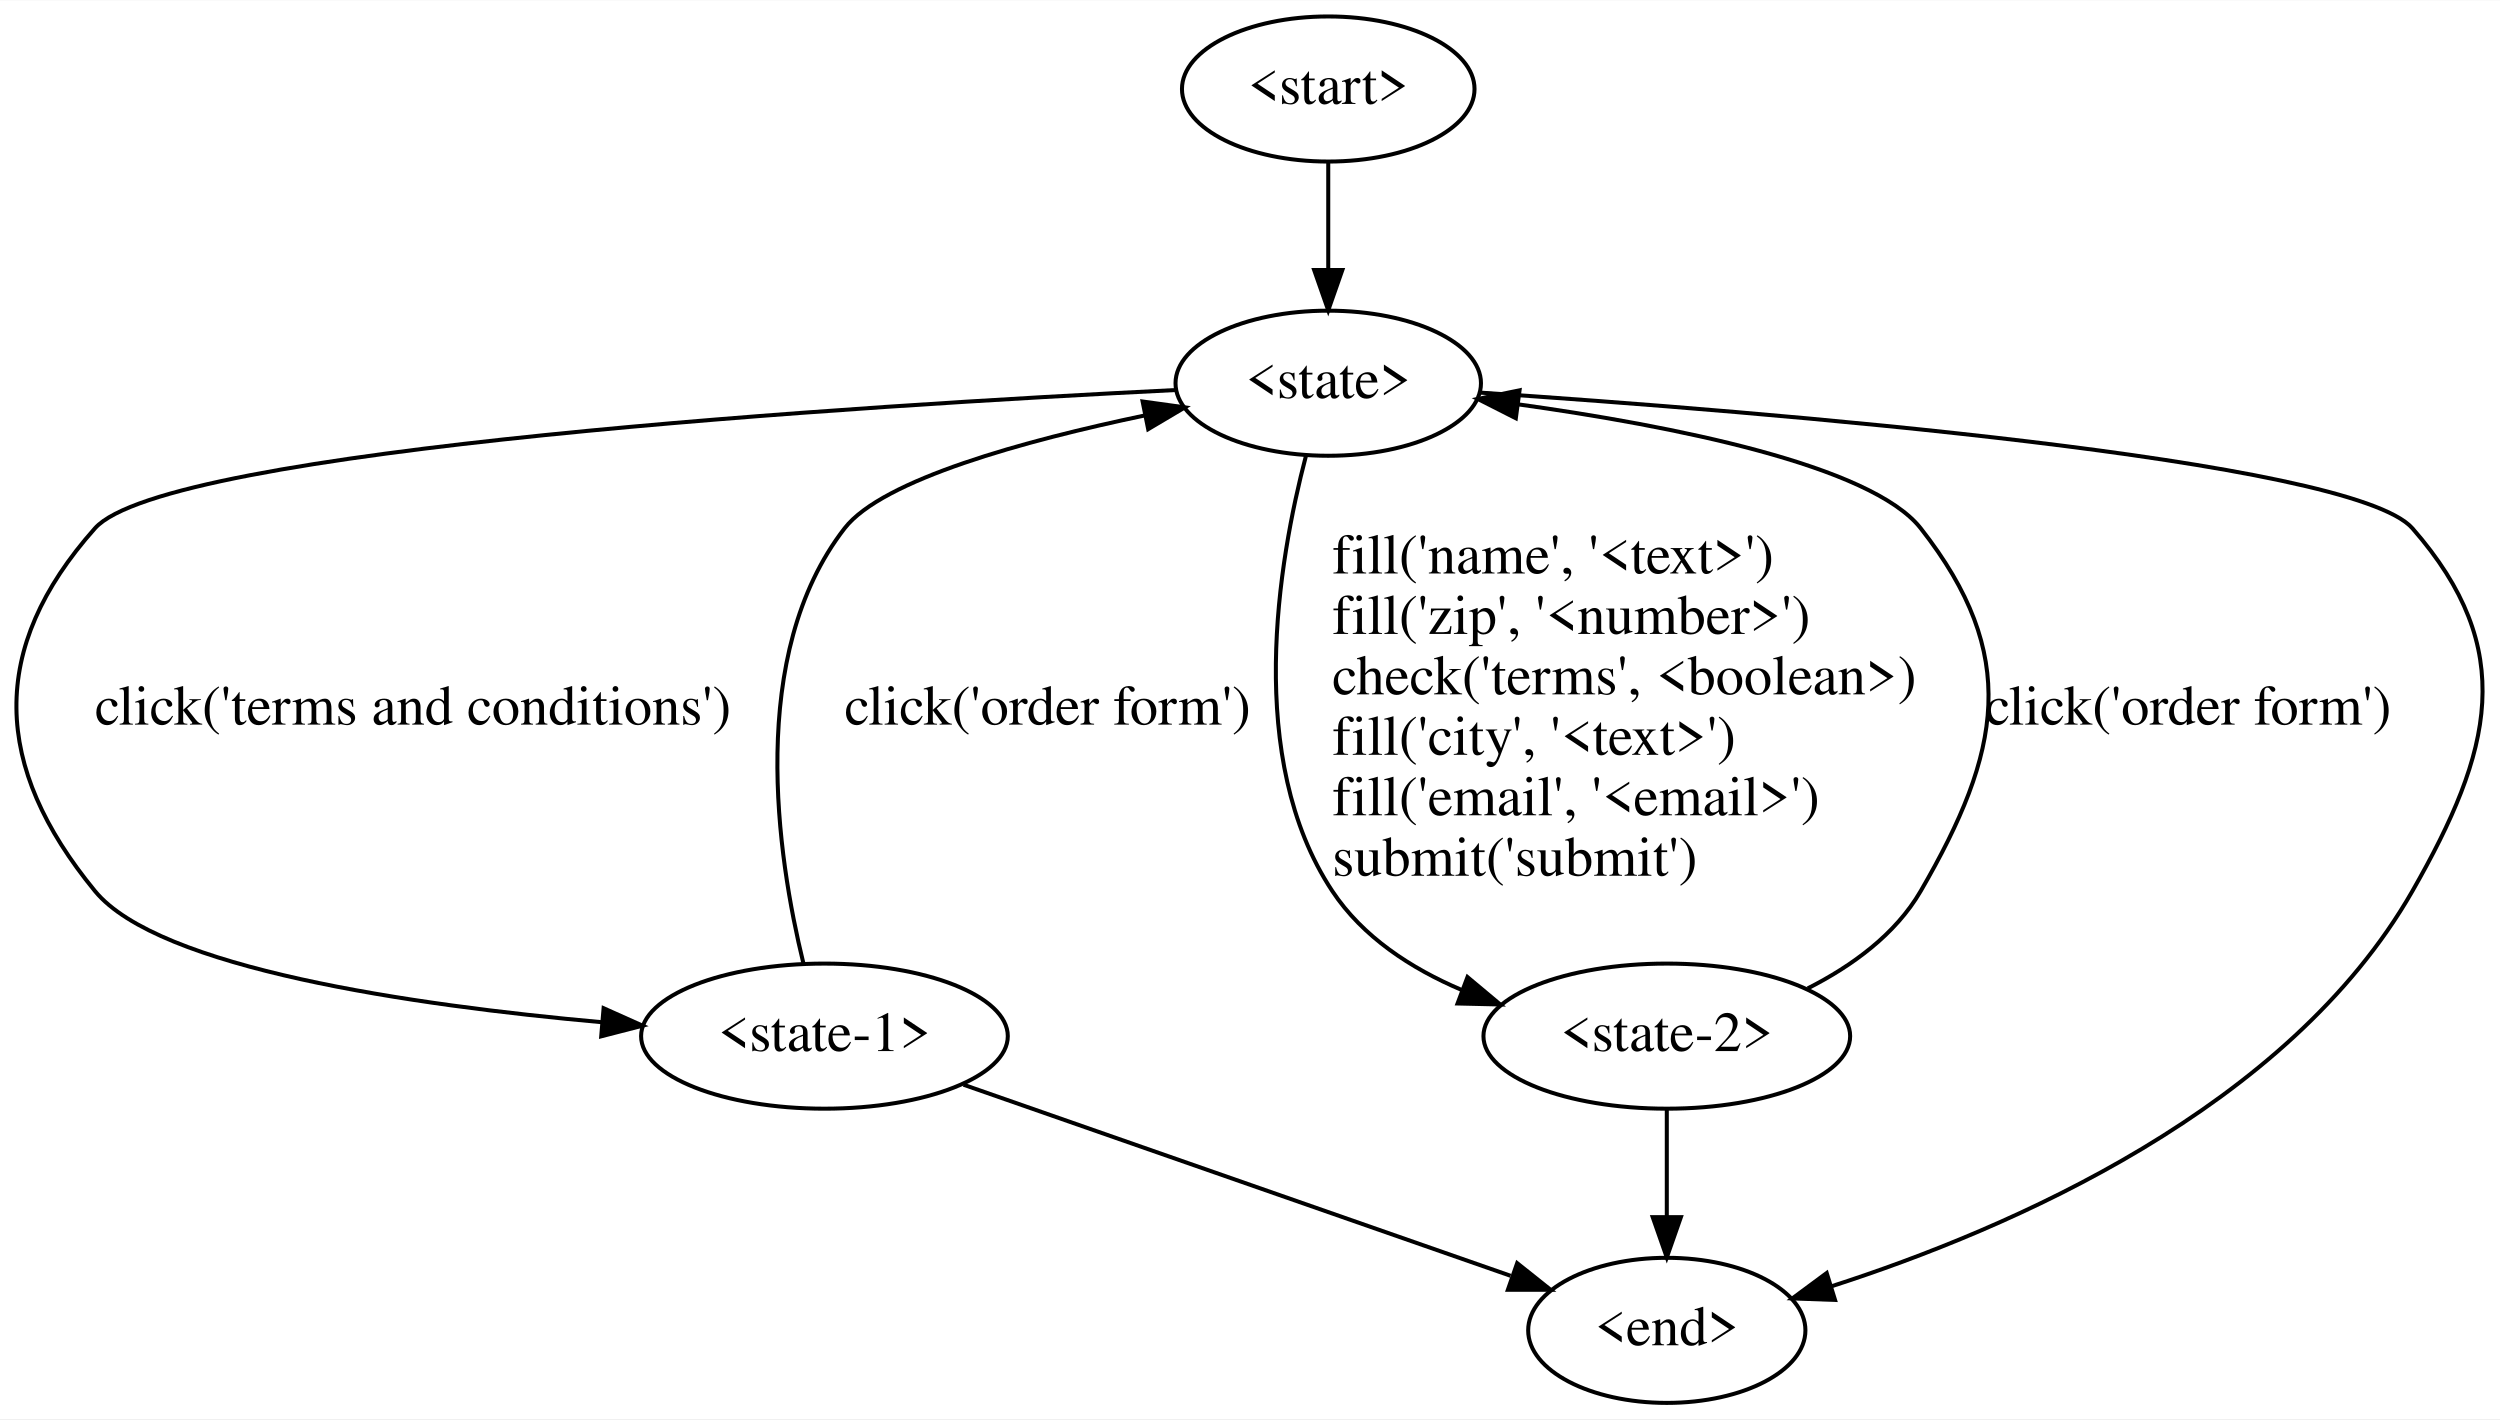
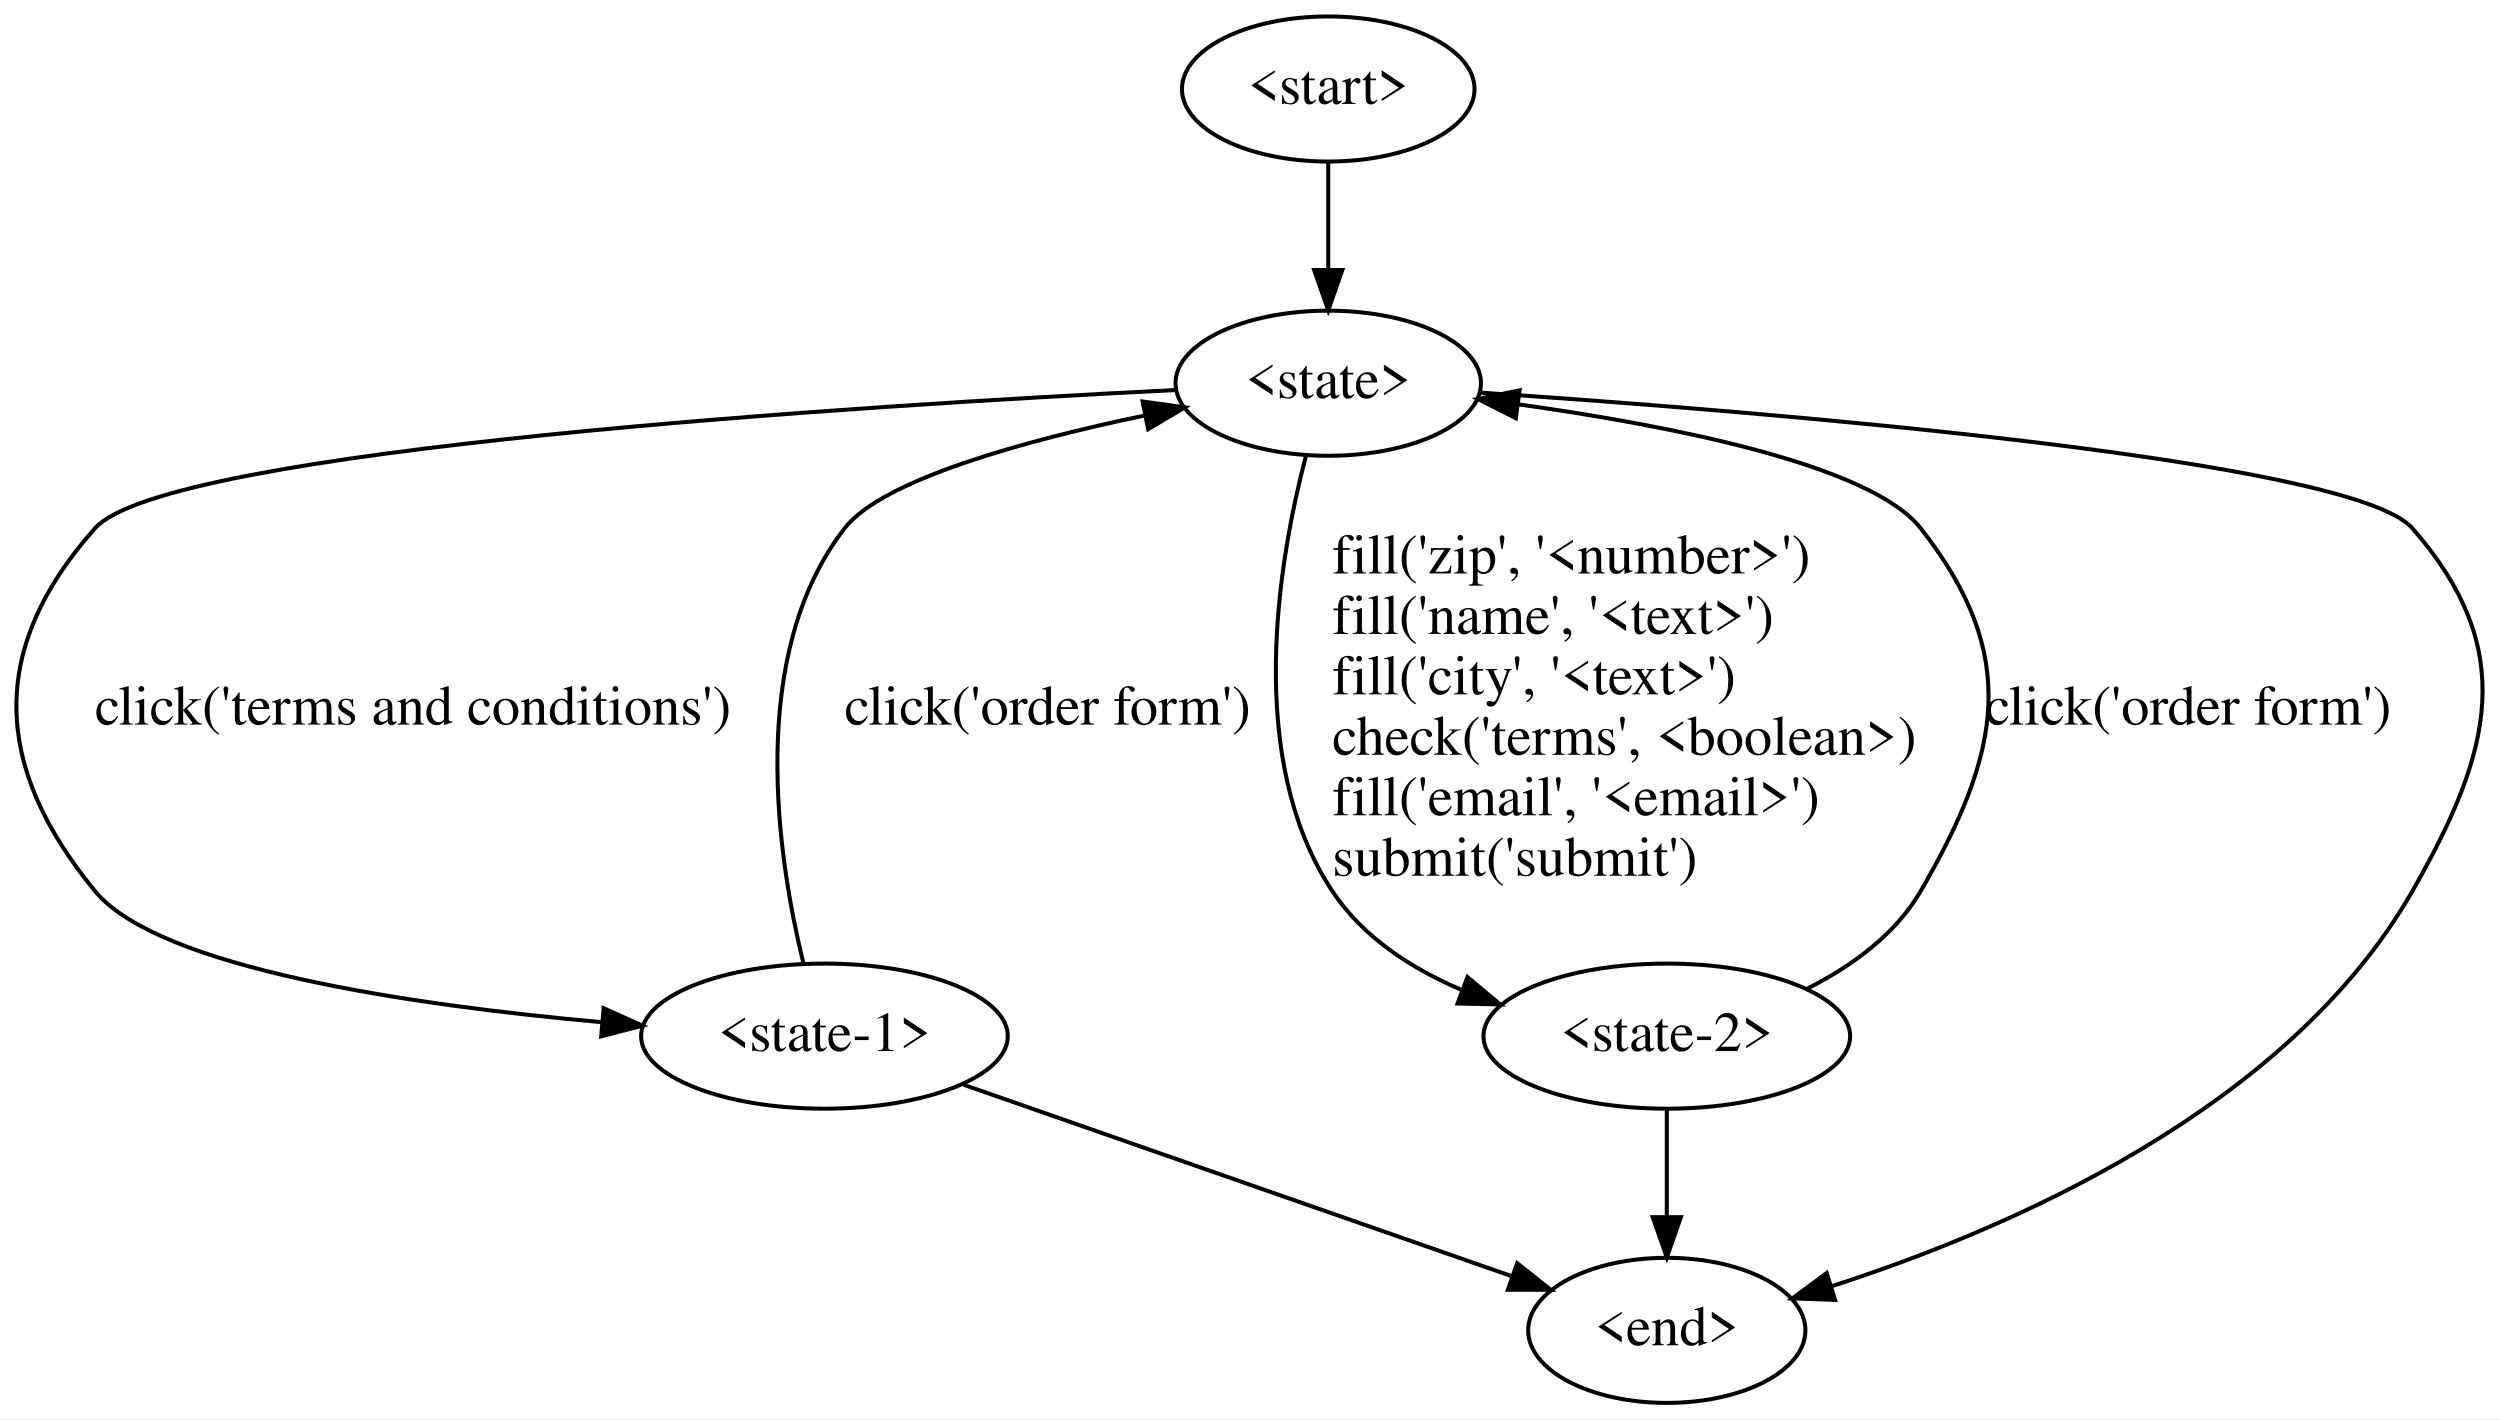
<svg xmlns="http://www.w3.org/2000/svg" width="620pt" height="352pt" viewBox="0.00 0.00 620.29 352.00">
  <g id="graph0" class="graph" transform="scale(1 1) rotate(0) translate(4 348)">
    <polygon fill="#ffffff" stroke="transparent" points="-4,4 -4,-348 616.286,-348 616.286,4 -4,4" />
    <g id="node1" class="node">
      <ellipse fill="none" stroke="#000000" cx="325.559" cy="-326" rx="36.294" ry="18" />
      <text text-anchor="middle" x="325.559" y="-322.3" font-family="Times,serif" font-size="14.00" fill="#000000">&lt;start&gt;</text>
    </g>
    <g id="node2" class="node">
      <ellipse fill="none" stroke="#000000" cx="325.559" cy="-253" rx="37.894" ry="18" />
      <text text-anchor="middle" x="325.559" y="-249.3" font-family="Times,serif" font-size="14.00" fill="#000000">&lt;state&gt;</text>
    </g>
    <g id="edge1" class="edge">
      <path fill="none" stroke="#000000" d="M325.559,-307.955C325.559,-299.883 325.559,-290.176 325.559,-281.182" />
      <polygon fill="#000000" stroke="#000000" points="329.059,-281.09 325.559,-271.09 322.059,-281.09 329.059,-281.09" />
    </g>
    <g id="node3" class="node">
      <ellipse fill="none" stroke="#000000" cx="200.559" cy="-91" rx="45.492" ry="18" />
      <text text-anchor="middle" x="200.559" y="-87.3" font-family="Times,serif" font-size="14.00" fill="#000000">&lt;state-1&gt;</text>
    </g>
    <g id="edge2" class="edge">
      <path fill="none" stroke="#000000" d="M287.97,-251.326C210.145,-247.474 37.132,-236.762 19.559,-217 -7.022,-187.109 -5.817,-157.92 19.559,-127 35.276,-107.849 98.059,-98.698 145.306,-94.455" />
      <polygon fill="#000000" stroke="#000000" points="145.762,-97.929 155.431,-93.598 145.172,-90.954 145.762,-97.929" />
      <text text-anchor="start" x="19.559" y="-168.3" font-family="Times,serif" font-size="14.00" fill="#000000">click('terms and conditions')</text>
    </g>
    <g id="node4" class="node">
      <ellipse fill="none" stroke="#000000" cx="409.559" cy="-91" rx="45.492" ry="18" />
      <text text-anchor="middle" x="409.559" y="-87.3" font-family="Times,serif" font-size="14.00" fill="#000000">&lt;state-2&gt;</text>
    </g>
    <g id="edge3" class="edge">
      <path fill="none" stroke="#000000" d="M320.024,-234.96C313.159,-208.788 304.824,-159.834 326.559,-127 334.09,-115.624 346.065,-107.823 358.602,-102.481" />
      <polygon fill="#000000" stroke="#000000" points="360.108,-105.654 368.235,-98.857 357.643,-99.103 360.108,-105.654" />
-       <text text-anchor="start" x="326.559" y="-205.8" font-family="Times,serif" font-size="14.00" fill="#000000">fill('name', '&lt;text&gt;')</text>
-       <text text-anchor="start" x="326.559" y="-190.8" font-family="Times,serif" font-size="14.00" fill="#000000">fill('zip', '&lt;number&gt;')</text>
-       <text text-anchor="start" x="326.559" y="-175.8" font-family="Times,serif" font-size="14.00" fill="#000000">check('terms', &lt;boolean&gt;)</text>
-       <text text-anchor="start" x="326.559" y="-160.8" font-family="Times,serif" font-size="14.00" fill="#000000">fill('city', '&lt;text&gt;')</text>
+       <text text-anchor="start" x="326.559" y="-205.8" font-family="Times,serif" font-size="14.00" fill="#000000">fill('zip', '&lt;number&gt;')</text>
+       <text text-anchor="start" x="326.559" y="-190.8" font-family="Times,serif" font-size="14.00" fill="#000000">fill('name', '&lt;text&gt;')</text>
+       <text text-anchor="start" x="326.559" y="-175.8" font-family="Times,serif" font-size="14.00" fill="#000000">fill('city', '&lt;text&gt;')</text>
+       <text text-anchor="start" x="326.559" y="-160.8" font-family="Times,serif" font-size="14.00" fill="#000000">check('terms', &lt;boolean&gt;)</text>
      <text text-anchor="start" x="326.559" y="-145.8" font-family="Times,serif" font-size="14.00" fill="#000000">fill('email', '&lt;email&gt;')</text>
      <text text-anchor="start" x="326.559" y="-130.8" font-family="Times,serif" font-size="14.00" fill="#000000">submit('submit')</text>
    </g>
    <g id="node5" class="node">
      <ellipse fill="none" stroke="#000000" cx="409.559" cy="-18" rx="34.394" ry="18" />
      <text text-anchor="middle" x="409.559" y="-14.3" font-family="Times,serif" font-size="14.00" fill="#000000">&lt;end&gt;</text>
    </g>
    <g id="edge4" class="edge">
      <path fill="none" stroke="#000000" d="M363.147,-250.678C433.544,-245.943 579.549,-234.153 594.559,-217 620.901,-186.898 614.406,-161.729 594.559,-127 563.778,-73.138 494.84,-43.243 450.361,-28.915" />
      <polygon fill="#000000" stroke="#000000" points="451.303,-25.543 440.715,-25.927 449.232,-32.229 451.303,-25.543" />
    </g>
    <g id="edge5" class="edge">
      <path fill="none" stroke="#000000" d="M195.343,-109.044C188.833,-135.665 181.28,-185.685 205.559,-217 214.928,-229.085 250.205,-238.755 280.105,-245.017" />
      <polygon fill="#000000" stroke="#000000" points="279.499,-248.465 289.993,-247.008 280.881,-241.603 279.499,-248.465" />
      <text text-anchor="start" x="205.559" y="-168.3" font-family="Times,serif" font-size="14.00" fill="#000000">click('order form')</text>
    </g>
    <g id="edge6" class="edge">
      <path fill="none" stroke="#000000" d="M235.071,-78.945C272.428,-65.897 331.87,-45.136 370.805,-31.536" />
      <polygon fill="#000000" stroke="#000000" points="372.435,-34.674 380.721,-28.073 370.127,-28.066 372.435,-34.674" />
    </g>
    <g id="edge7" class="edge">
      <path fill="none" stroke="#000000" d="M444.518,-102.842C455.459,-108.386 466.299,-116.213 472.559,-127 492.636,-161.596 497.251,-185.531 472.559,-217 460.238,-232.702 410.77,-242.446 372.584,-247.774" />
      <polygon fill="#000000" stroke="#000000" points="372.101,-244.307 362.651,-249.097 373.026,-251.245 372.101,-244.307" />
      <text text-anchor="start" x="488.559" y="-168.3" font-family="Times,serif" font-size="14.00" fill="#000000">click('order form')</text>
    </g>
    <g id="edge8" class="edge">
      <path fill="none" stroke="#000000" d="M409.559,-72.955C409.559,-64.883 409.559,-55.176 409.559,-46.182" />
      <polygon fill="#000000" stroke="#000000" points="413.059,-46.09 409.559,-36.09 406.059,-46.09 413.059,-46.09" />
    </g>
  </g>
</svg>
